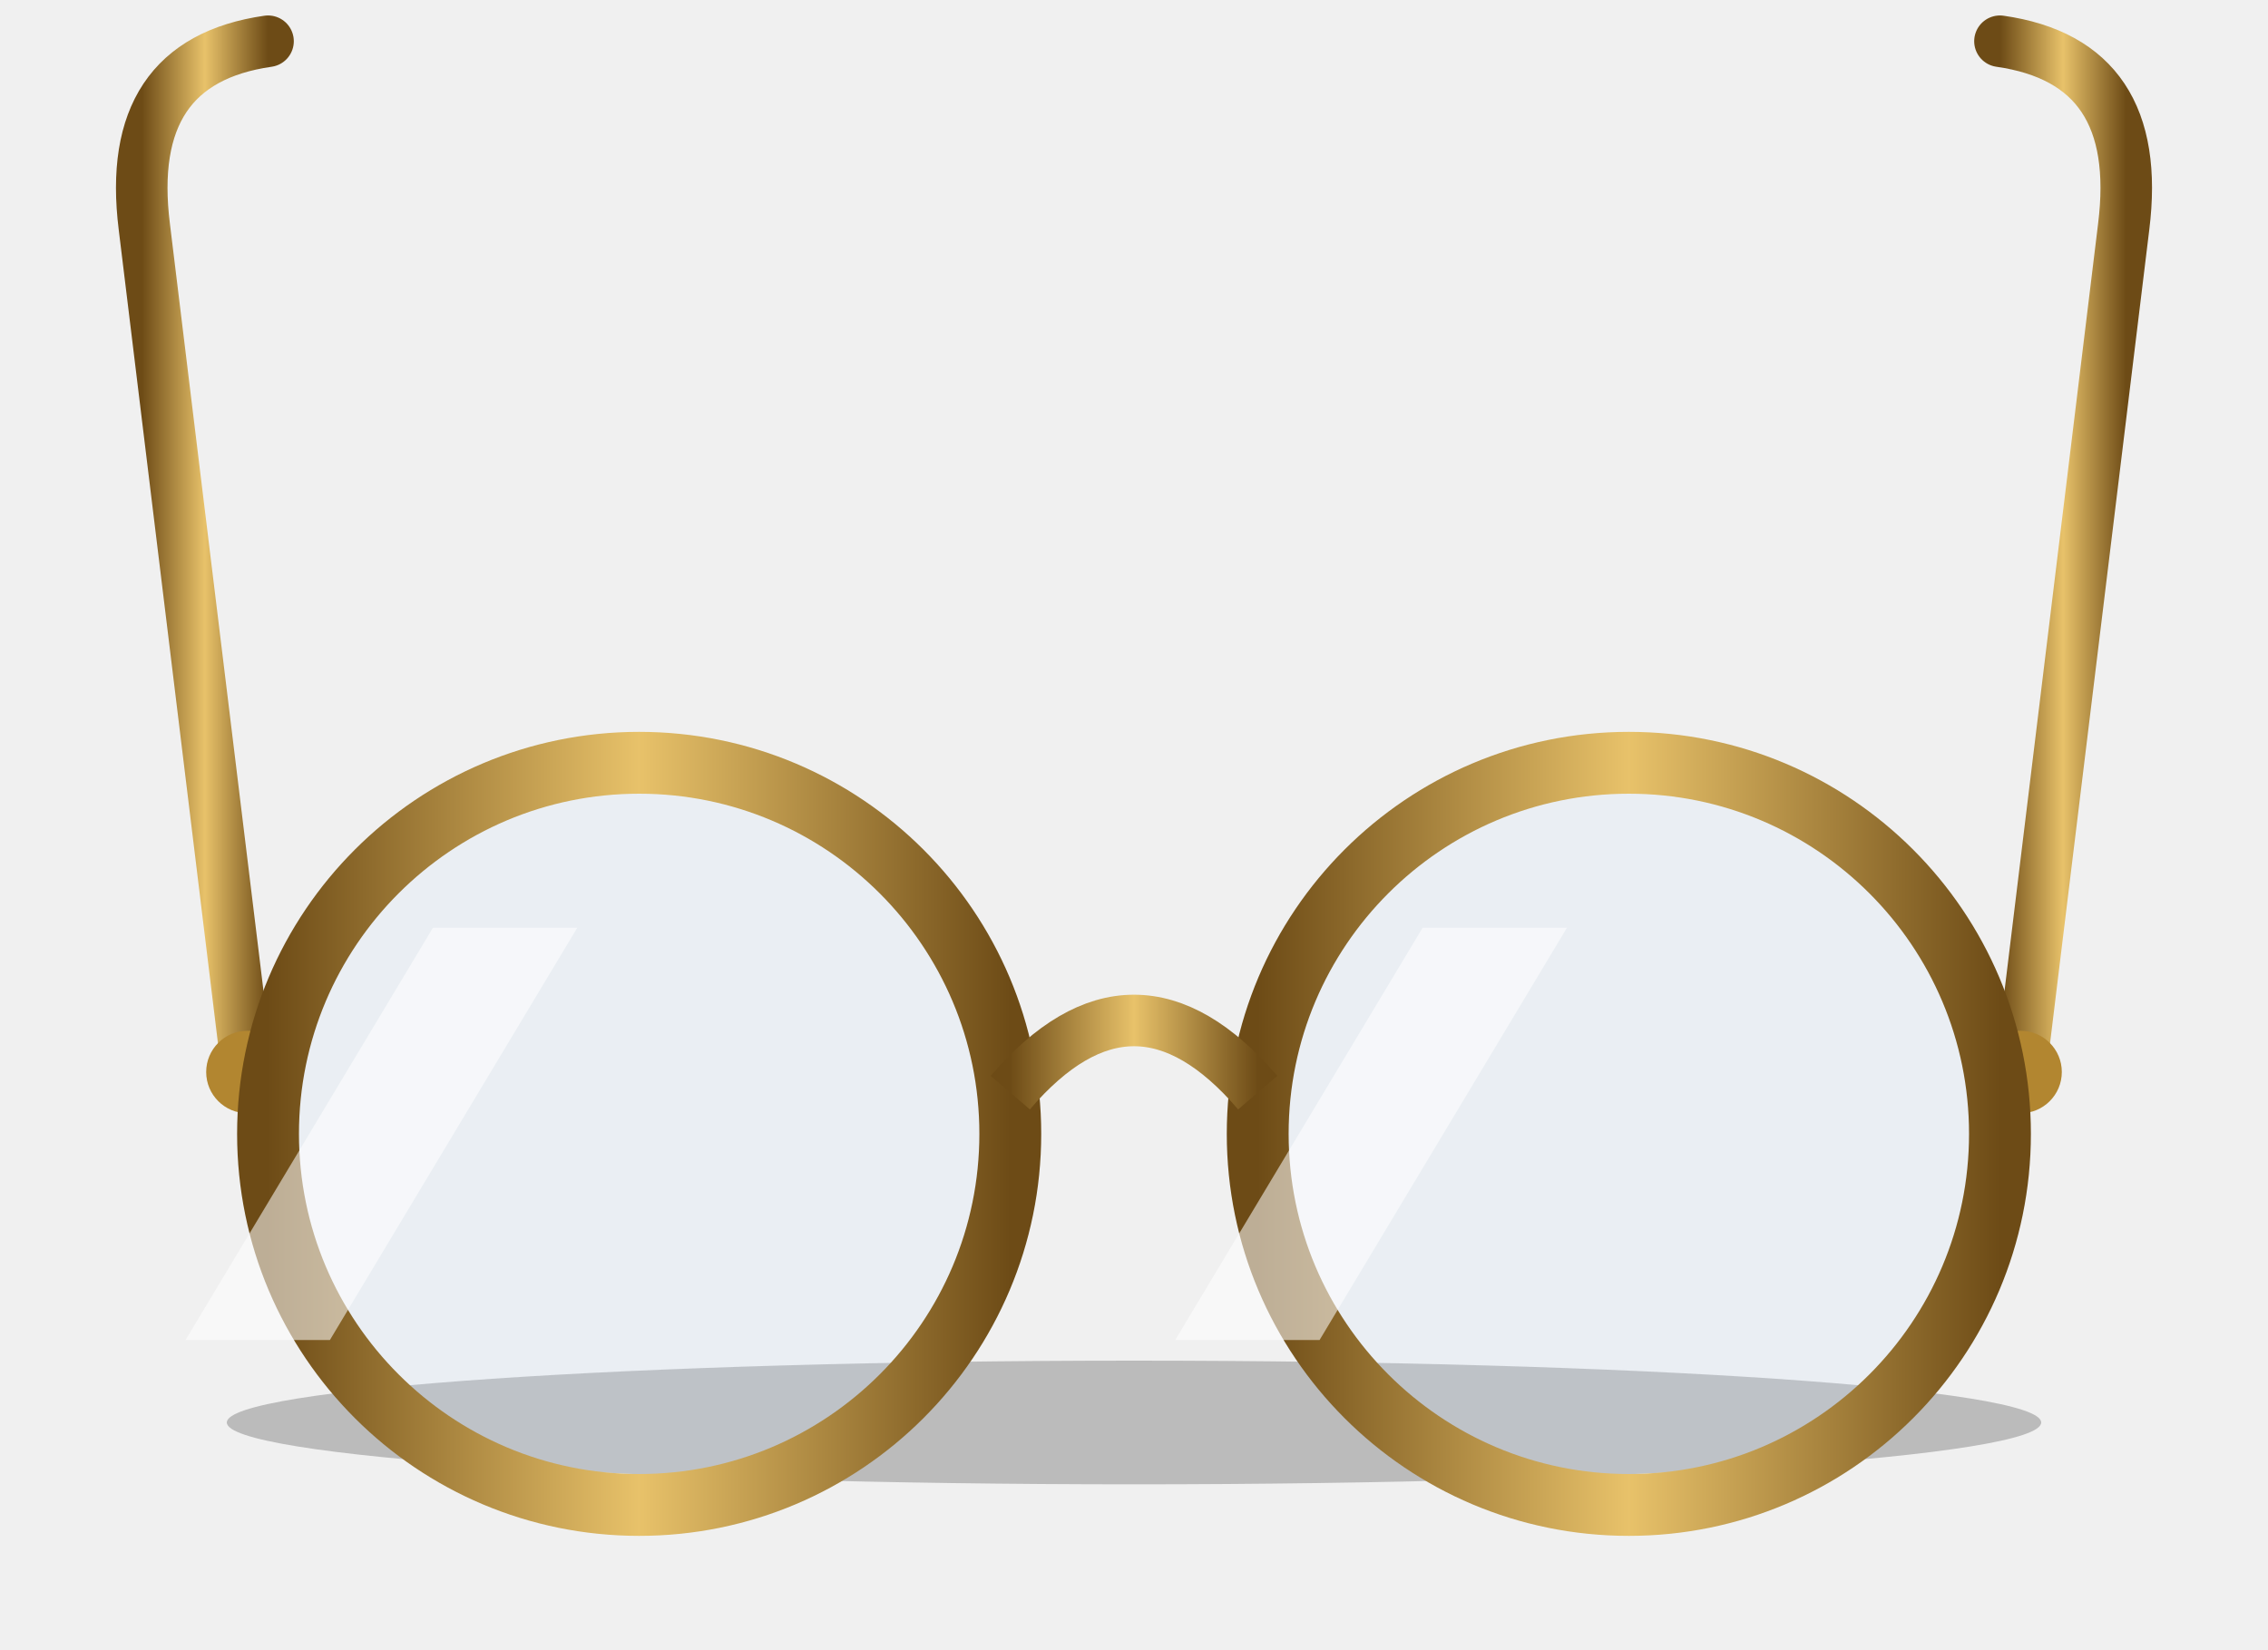
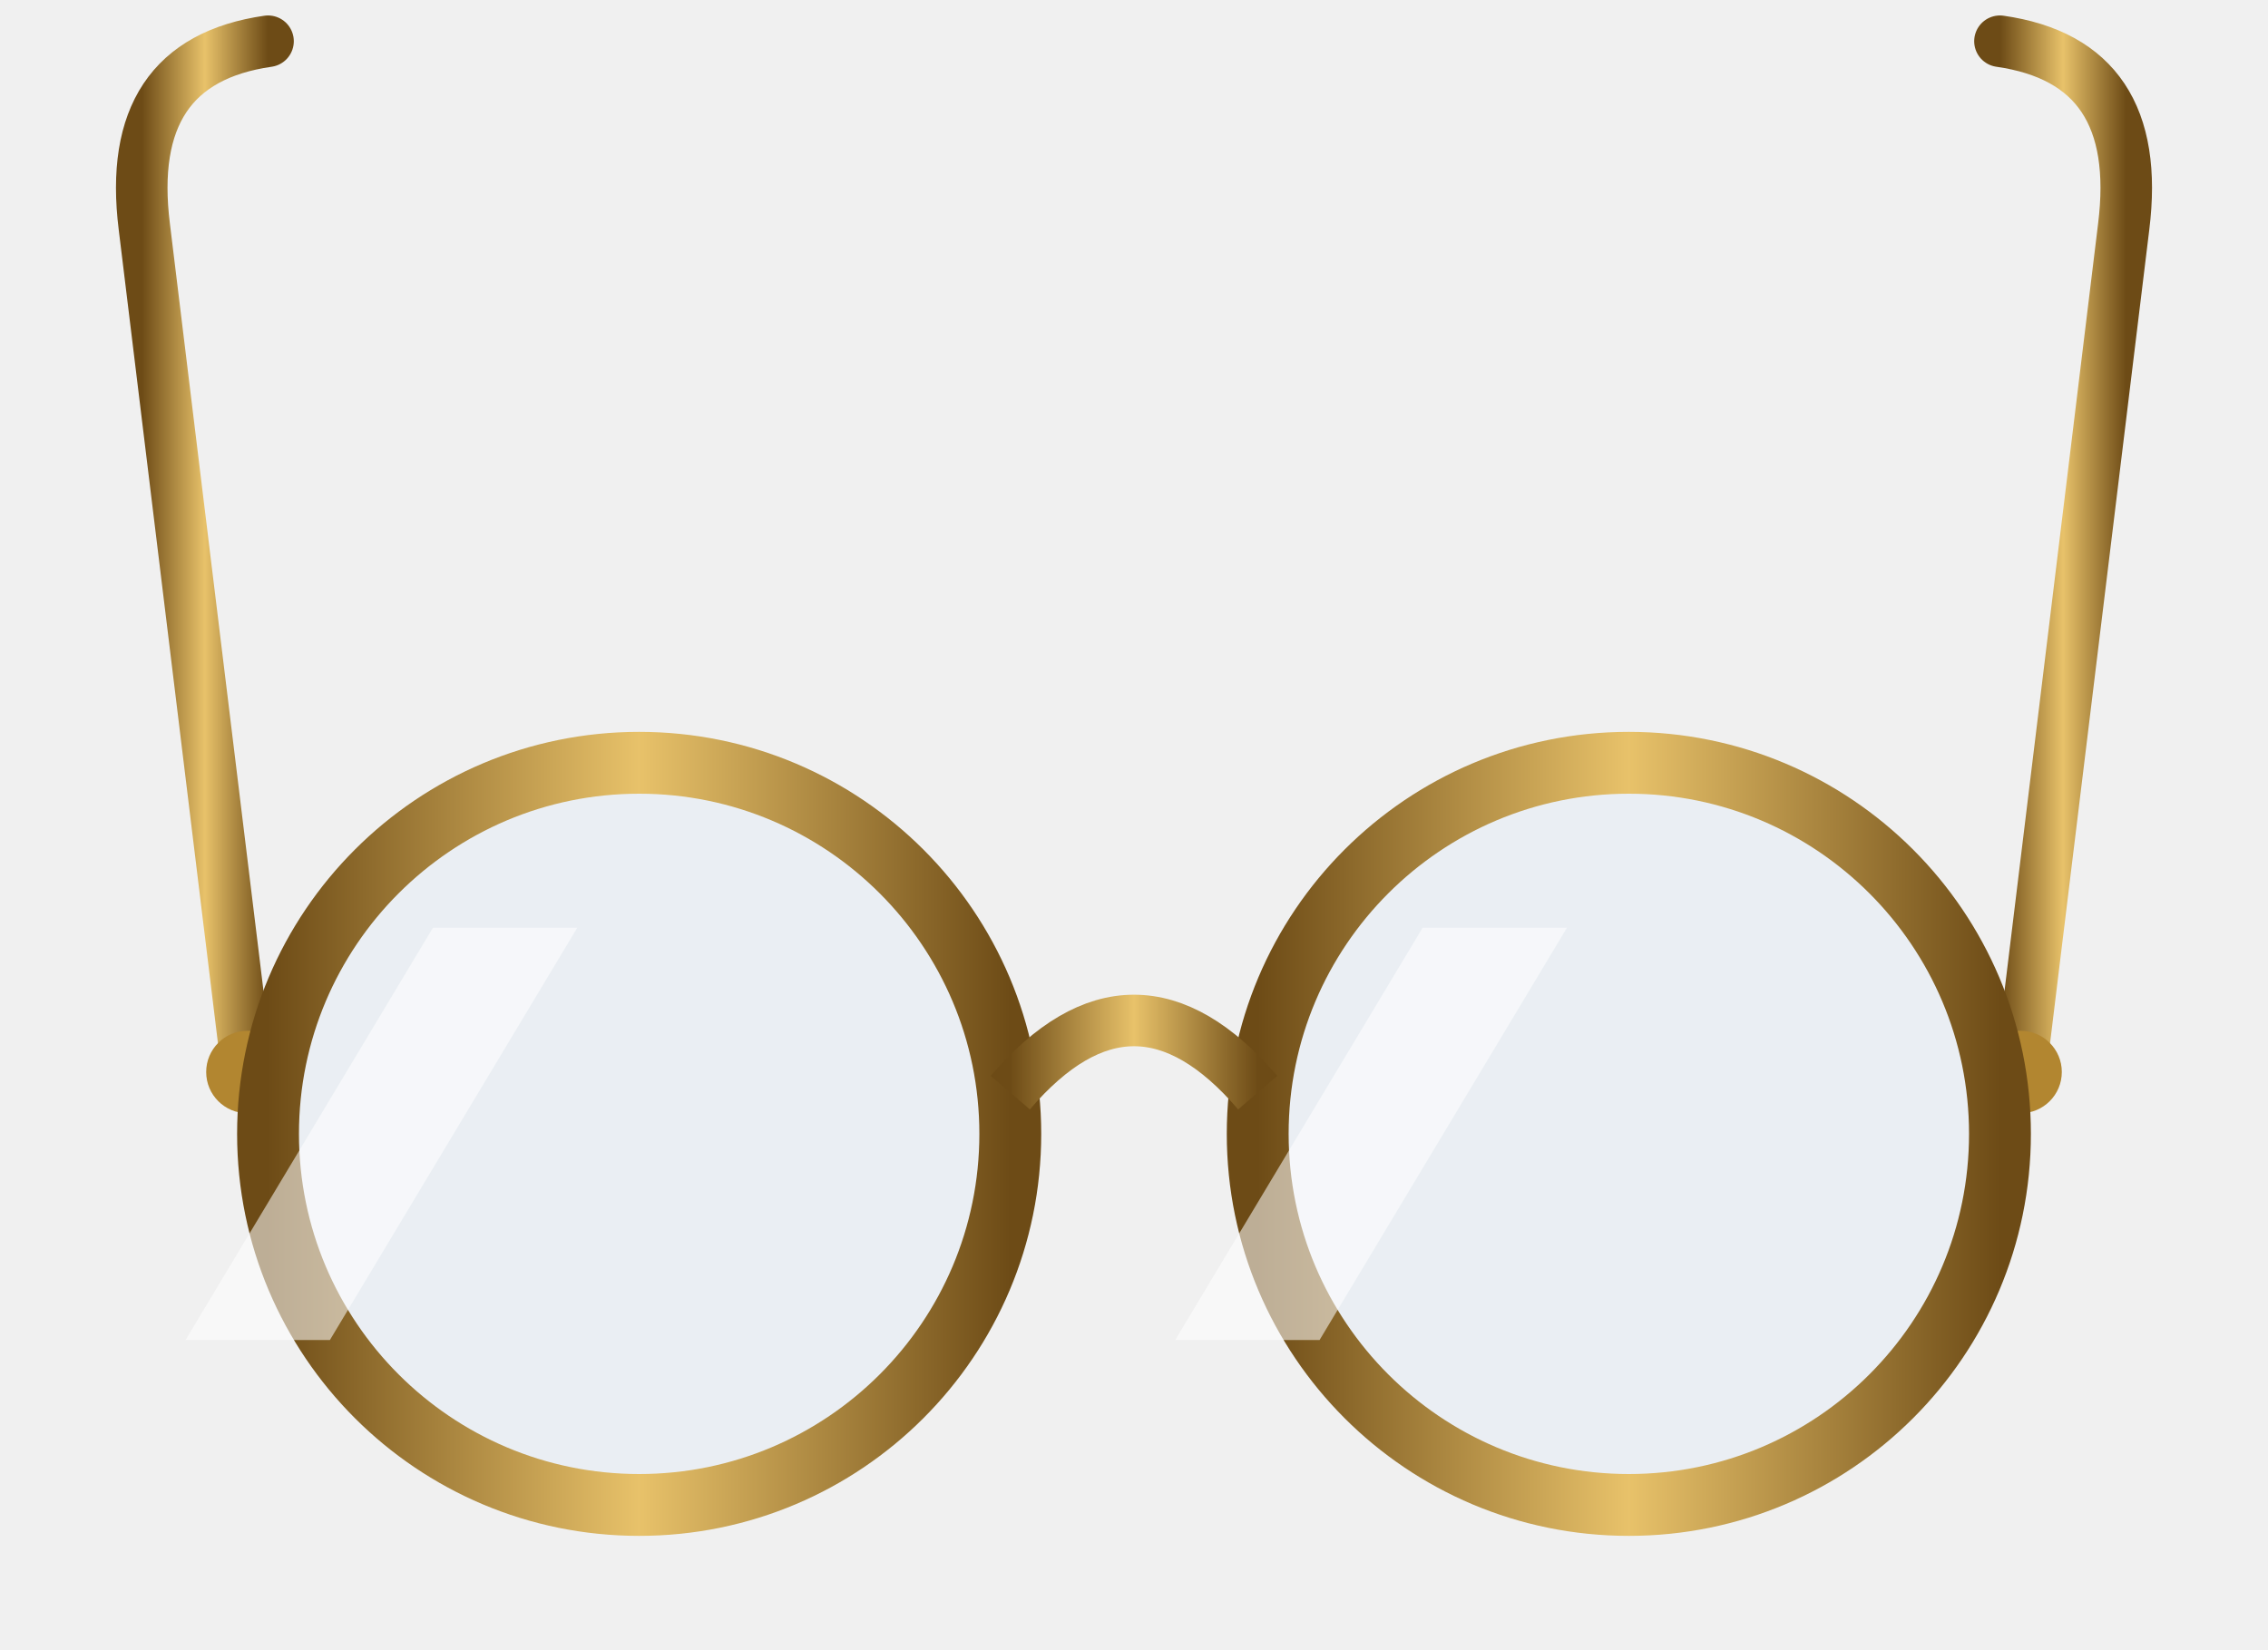
<svg xmlns="http://www.w3.org/2000/svg" width="220" height="160" viewBox="0 0 220 160">
  <defs>
    <linearGradient id="sb" x1="0" x2="1">
      <stop offset="0" stop-color="#6d4b16" />
      <stop offset=".5" stop-color="#e8c26a" />
      <stop offset="1" stop-color="#6d4b16" />
    </linearGradient>
  </defs>
-   <ellipse cx="110" cy="138" rx="88" ry="6" fill="#000" opacity=".22" />
  <path d="M24 104 L14 22 Q12 6 26 4" stroke="url(#sb)" stroke-width="5" fill="none" stroke-linecap="round" />
  <circle cx="24" cy="104" r="4" fill="#b28630" />
  <path d="M196 104 L206 22 Q208 6 194 4" stroke="url(#sb)" stroke-width="5" fill="none" stroke-linecap="round" />
  <circle cx="196" cy="104" r="4" fill="#b28630" />
  <circle cx="62" cy="110" r="36" fill="#cfe6ff" fill-opacity=".18" stroke="url(#sb)" stroke-width="6" />
  <circle cx="158" cy="110" r="36" fill="#cfe6ff" fill-opacity=".18" stroke="url(#sb)" stroke-width="6" />
  <path d="M98 106 Q110 92 122 106" stroke="url(#sb)" stroke-width="5" fill="none" />
  <path d="M42 90 l14 0 l-24 40 l-14 0z" fill="#fff" opacity=".55" />
  <path d="M138 90 l14 0 l-24 40 l-14 0z" fill="#fff" opacity=".55" />
</svg>
